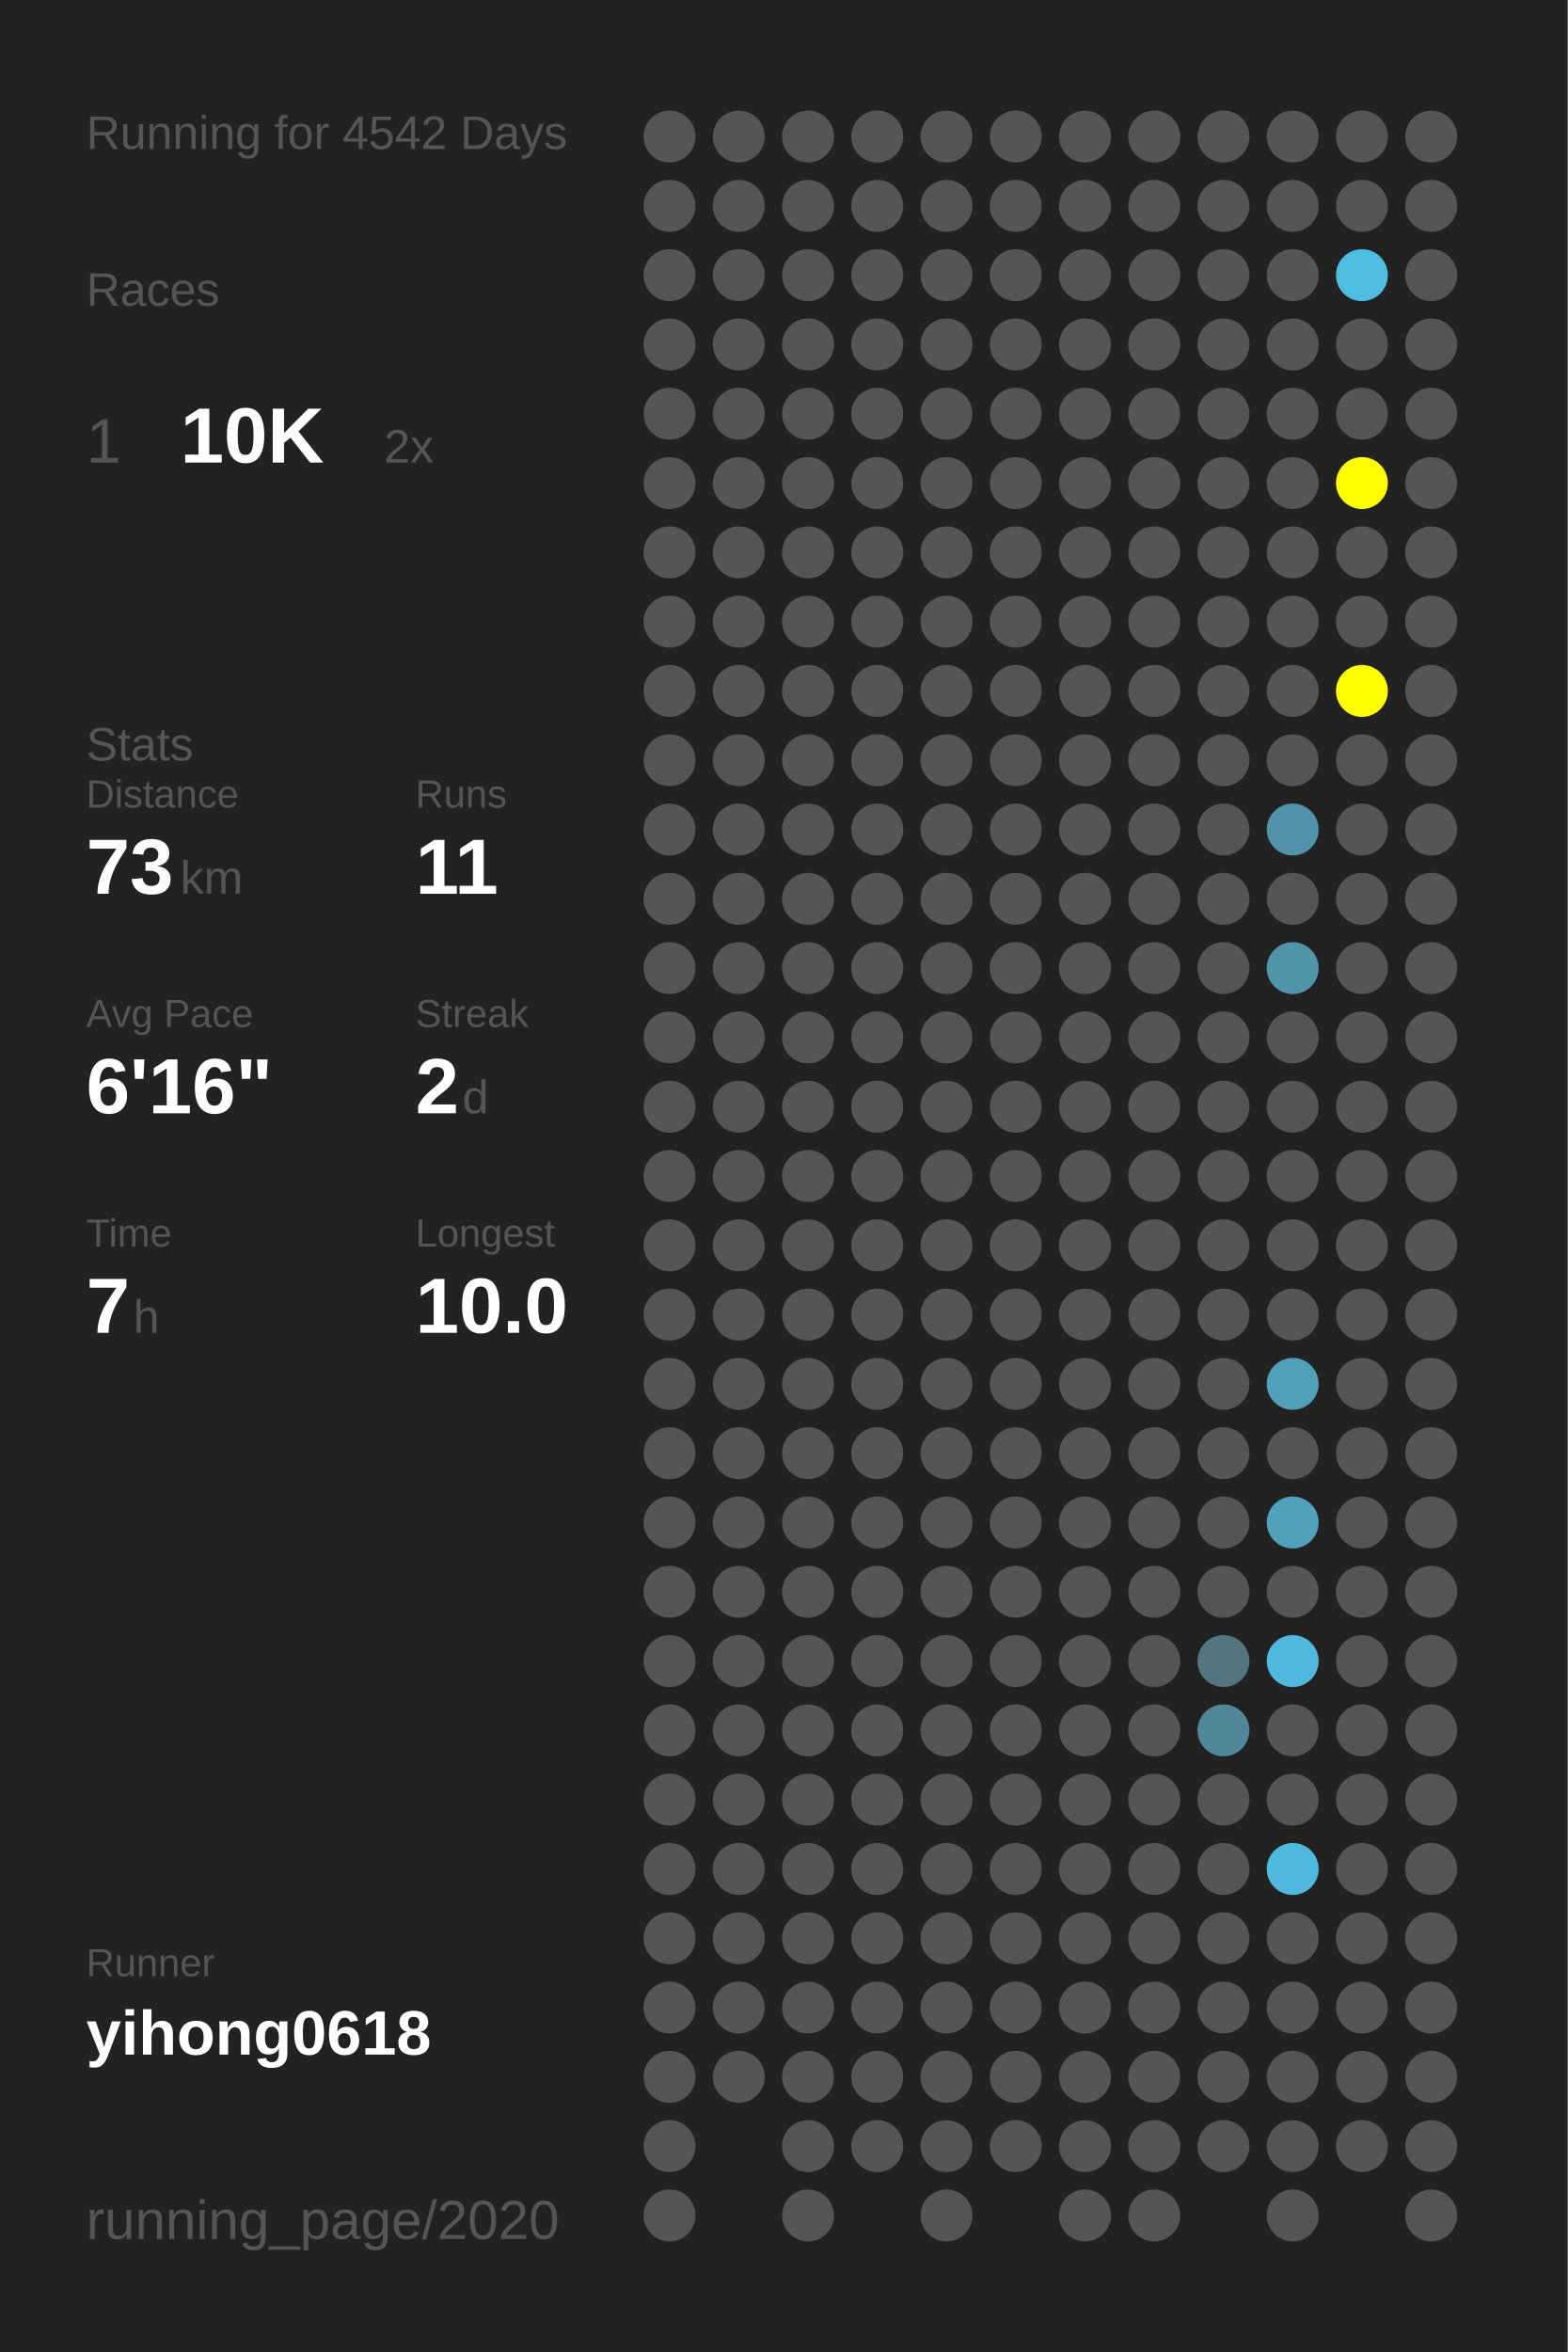
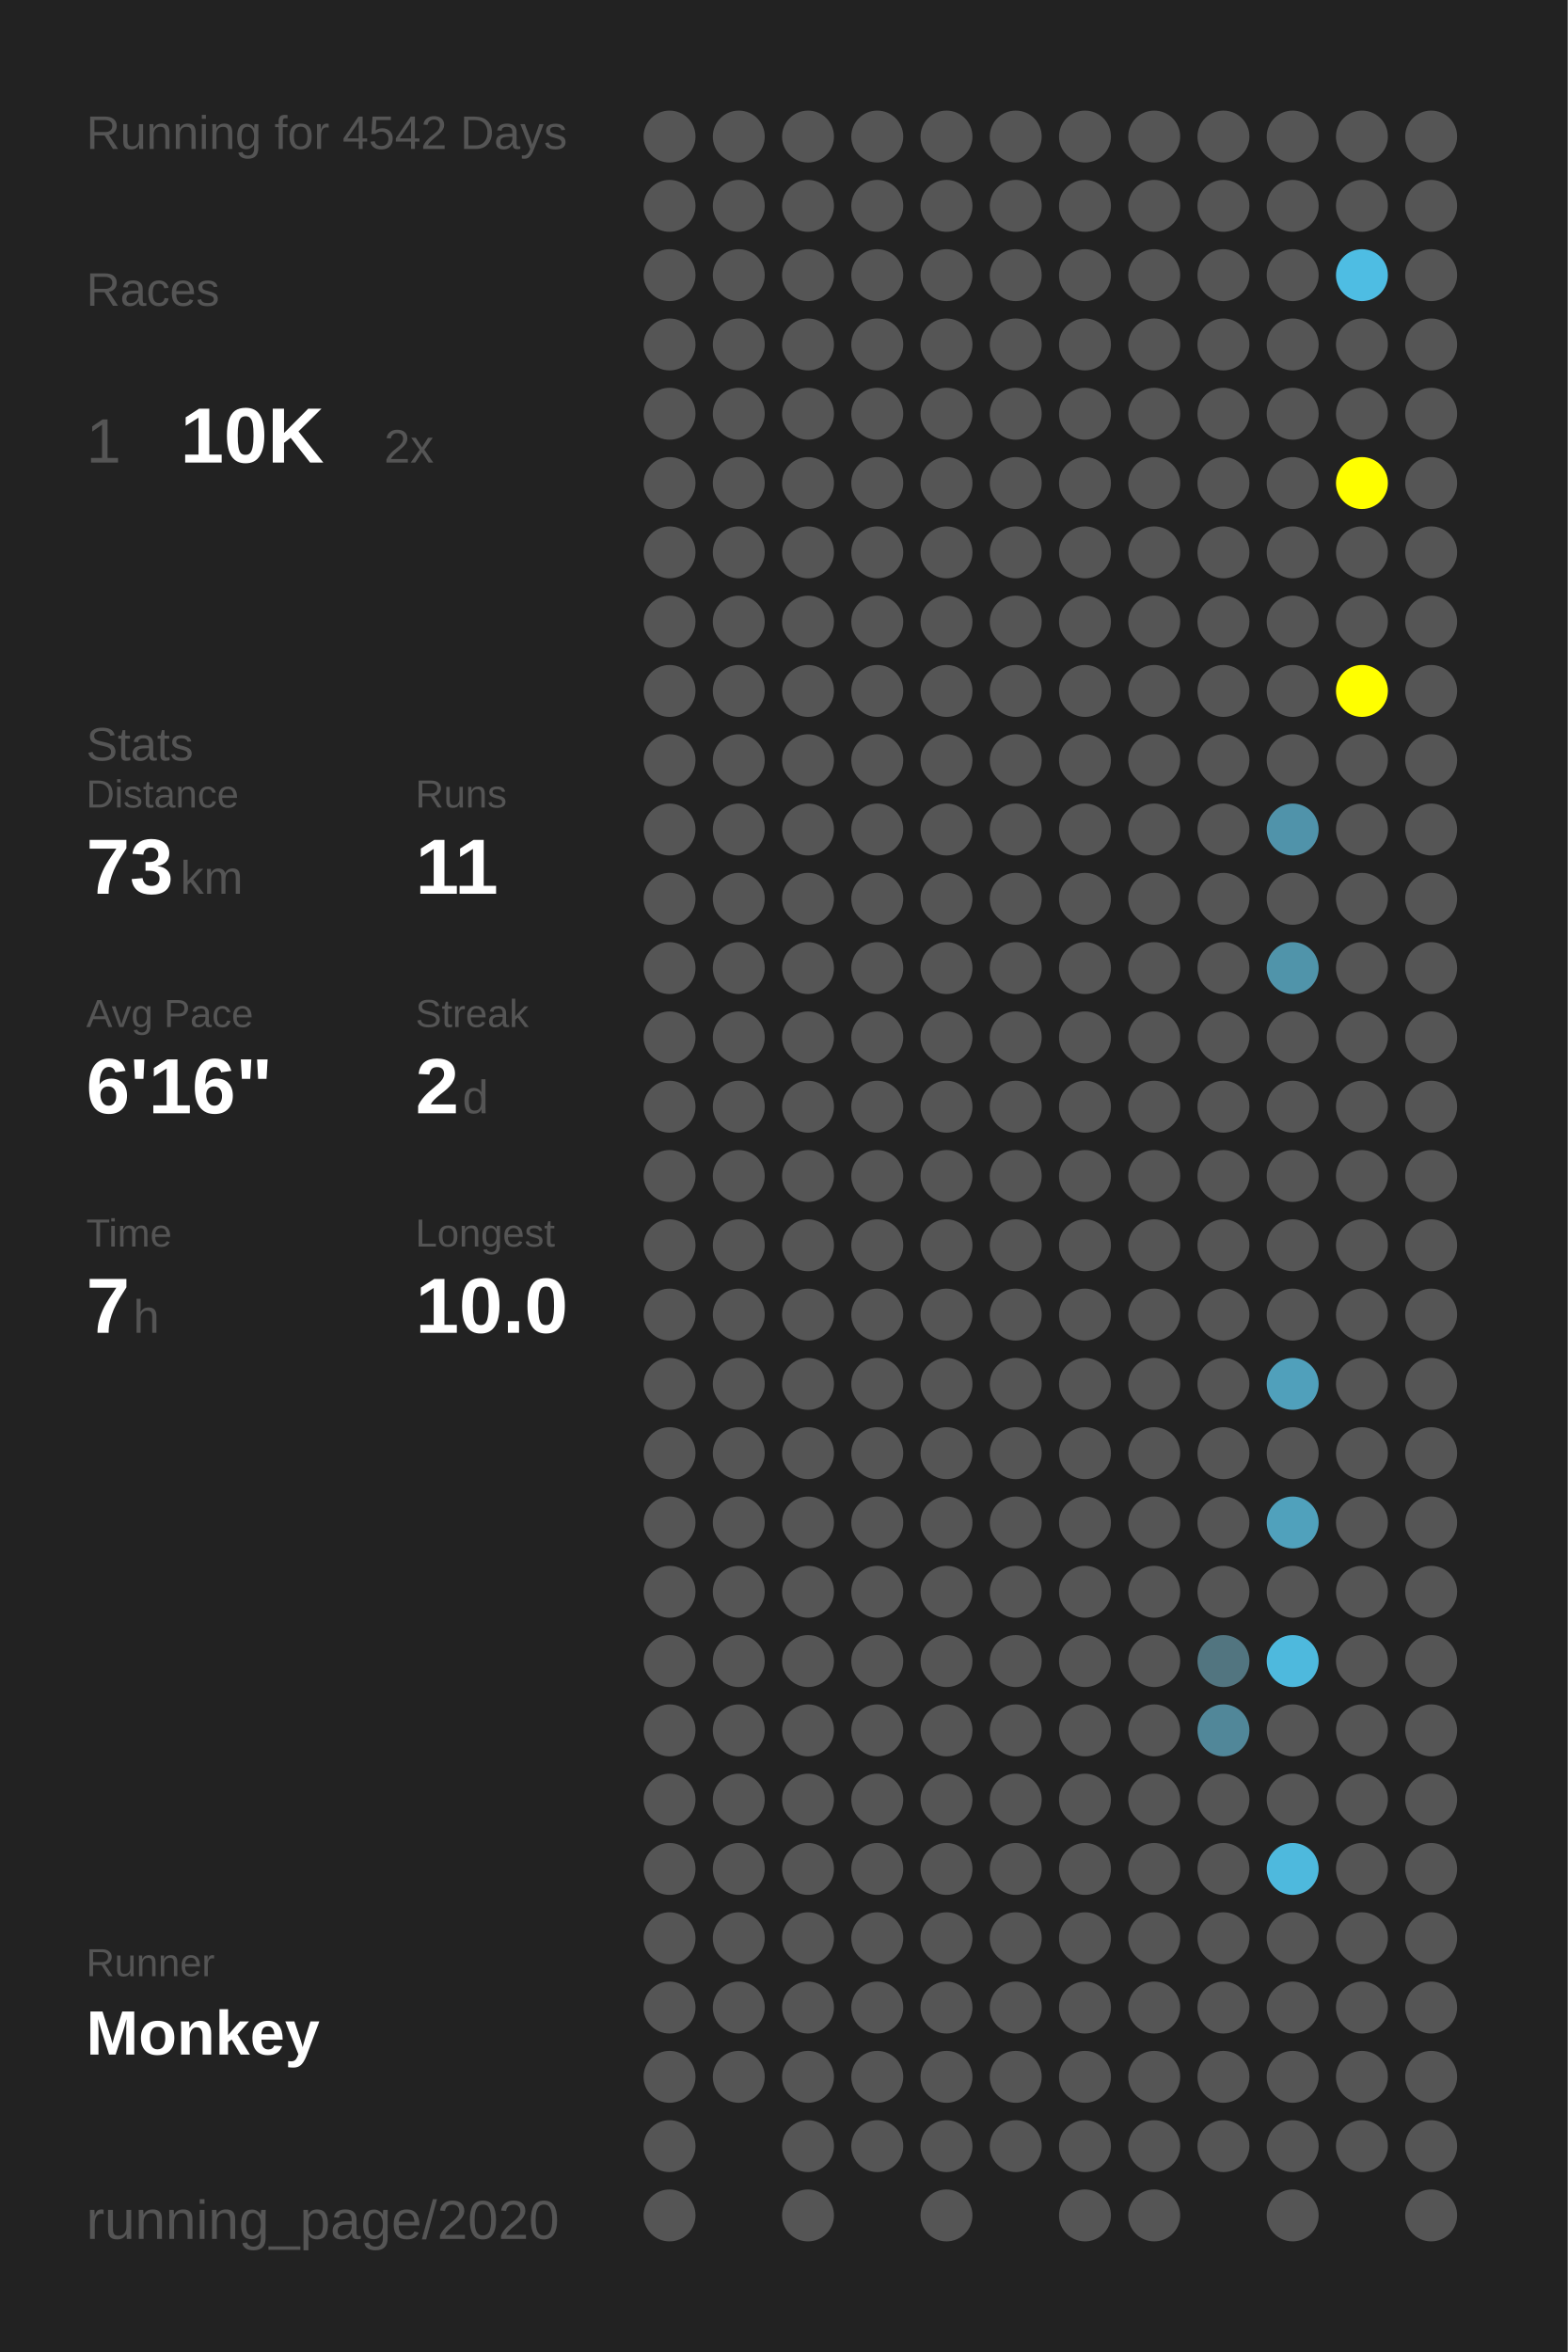
<svg xmlns="http://www.w3.org/2000/svg" baseProfile="full" height="300mm" version="1.1" viewBox="0,0,200,300" width="200mm">
  <defs />
  <rect fill="#222222" height="300" width="200" x="0" y="0" />
  <text fill="#555555" style="font-size:6px; font-family:Arial;" x="11" y="19">Running for 4542 Days</text>
  <text fill="#555555" style="font-size:6px; font-family:Arial;" x="11" y="39">Races</text>
  <text fill="#555555" style="font-size:8px; font-family:Arial;" x="11" y="59">1</text>
  <text fill="#FFFFFF" style="font-size:10px; font-family:Arial; font-weight:bold;" x="23" y="59">10K</text>
  <text fill="#555555" style="font-size:6px; font-family:Arial;" x="49" y="59">2x</text>
  <text fill="#555555" style="font-size:6px; font-family:Arial;" x="11" y="97">Stats</text>
  <text fill="#555555" style="font-size:5px; font-family:Arial;" x="11" y="103">Distance</text>
  <text fill="#FFFFFF" style="font-size:10px; font-family:Arial; font-weight:bold;" x="11" y="114">73</text>
  <text fill="#555555" style="font-size:6px; font-family:Arial;" x="23" y="114">km</text>
  <text fill="#555555" style="font-size:5px; font-family:Arial;" x="53" y="103">Runs</text>
  <text fill="#FFFFFF" style="font-size:10px; font-family:Arial; font-weight:bold;" x="53" y="114">11</text>
  <text fill="#555555" style="font-size:5px; font-family:Arial;" x="11" y="131">Avg Pace</text>
  <text fill="#FFFFFF" style="font-size:10px; font-family:Arial; font-weight:bold;" x="11" y="142">6'16"</text>
  <text fill="#555555" style="font-size:5px; font-family:Arial;" x="53" y="131">Streak</text>
  <text fill="#FFFFFF" style="font-size:10px; font-family:Arial; font-weight:bold;" x="53" y="142">2</text>
  <text fill="#555555" style="font-size:6px; font-family:Arial;" x="59" y="142">d</text>
  <text fill="#555555" style="font-size:5px; font-family:Arial;" x="11" y="159">Time</text>
  <text fill="#FFFFFF" style="font-size:10px; font-family:Arial; font-weight:bold;" x="11" y="170">7</text>
  <text fill="#555555" style="font-size:6px; font-family:Arial;" x="17" y="170">h</text>
  <text fill="#555555" style="font-size:5px; font-family:Arial;" x="53" y="159">Longest</text>
  <text fill="#FFFFFF" style="font-size:10px; font-family:Arial; font-weight:bold;" x="53" y="170">10.0</text>
  <text fill="#555555" style="font-size:5px; font-family:Arial;" x="11" y="252.065">Runner</text>
-   <text fill="#FFFFFF" style="font-size:8px; font-family:Arial; font-weight:bold;" x="11" y="262.065">yihong0618</text>
+   <text fill="#FFFFFF" style="font-size:8px; font-family:Arial; font-weight:bold;" x="11" y="262.065">Monkey</text>
  <text fill="#555555" style="font-size:7px; font-family:Arial;" x="11" y="285.581">running_page/2020</text>
  <circle cx="85.417" cy="17.419" fill="#555555" r="3.312" />
  <circle cx="85.417" cy="26.258" fill="#555555" r="3.312" />
  <circle cx="85.417" cy="35.097" fill="#555555" r="3.312" />
  <circle cx="85.417" cy="43.935" fill="#555555" r="3.312" />
  <circle cx="85.417" cy="52.774" fill="#555555" r="3.312" />
  <circle cx="85.417" cy="61.613" fill="#555555" r="3.312" />
  <circle cx="85.417" cy="70.452" fill="#555555" r="3.312" />
  <circle cx="85.417" cy="79.29" fill="#555555" r="3.312" />
  <circle cx="85.417" cy="88.129" fill="#555555" r="3.312" />
  <circle cx="85.417" cy="96.968" fill="#555555" r="3.312" />
  <circle cx="85.417" cy="105.806" fill="#555555" r="3.312" />
  <circle cx="85.417" cy="114.645" fill="#555555" r="3.312" />
  <circle cx="85.417" cy="123.484" fill="#555555" r="3.312" />
  <circle cx="85.417" cy="132.323" fill="#555555" r="3.312" />
  <circle cx="85.417" cy="141.161" fill="#555555" r="3.312" />
  <circle cx="85.417" cy="150" fill="#555555" r="3.312" />
  <circle cx="85.417" cy="158.839" fill="#555555" r="3.312" />
  <circle cx="85.417" cy="167.677" fill="#555555" r="3.312" />
  <circle cx="85.417" cy="176.516" fill="#555555" r="3.312" />
  <circle cx="85.417" cy="185.355" fill="#555555" r="3.312" />
  <circle cx="85.417" cy="194.194" fill="#555555" r="3.312" />
  <circle cx="85.417" cy="203.032" fill="#555555" r="3.312" />
  <circle cx="85.417" cy="211.871" fill="#555555" r="3.312" />
  <circle cx="85.417" cy="220.71" fill="#555555" r="3.312" />
  <circle cx="85.417" cy="229.548" fill="#555555" r="3.312" />
  <circle cx="85.417" cy="238.387" fill="#555555" r="3.312" />
  <circle cx="85.417" cy="247.226" fill="#555555" r="3.312" />
  <circle cx="85.417" cy="256.065" fill="#555555" r="3.312" />
  <circle cx="85.417" cy="264.903" fill="#555555" r="3.312" />
  <circle cx="85.417" cy="273.742" fill="#555555" r="3.312" />
  <circle cx="85.417" cy="282.581" fill="#555555" r="3.312" />
  <circle cx="94.25" cy="17.419" fill="#555555" r="3.312" />
  <circle cx="94.25" cy="26.258" fill="#555555" r="3.312" />
  <circle cx="94.25" cy="35.097" fill="#555555" r="3.312" />
  <circle cx="94.25" cy="43.935" fill="#555555" r="3.312" />
  <circle cx="94.25" cy="52.774" fill="#555555" r="3.312" />
  <circle cx="94.25" cy="61.613" fill="#555555" r="3.312" />
  <circle cx="94.25" cy="70.452" fill="#555555" r="3.312" />
  <circle cx="94.25" cy="79.29" fill="#555555" r="3.312" />
  <circle cx="94.25" cy="88.129" fill="#555555" r="3.312" />
  <circle cx="94.25" cy="96.968" fill="#555555" r="3.312" />
  <circle cx="94.25" cy="105.806" fill="#555555" r="3.312" />
  <circle cx="94.25" cy="114.645" fill="#555555" r="3.312" />
  <circle cx="94.25" cy="123.484" fill="#555555" r="3.312" />
  <circle cx="94.25" cy="132.323" fill="#555555" r="3.312" />
  <circle cx="94.25" cy="141.161" fill="#555555" r="3.312" />
  <circle cx="94.25" cy="150" fill="#555555" r="3.312" />
  <circle cx="94.25" cy="158.839" fill="#555555" r="3.312" />
  <circle cx="94.25" cy="167.677" fill="#555555" r="3.312" />
  <circle cx="94.25" cy="176.516" fill="#555555" r="3.312" />
  <circle cx="94.25" cy="185.355" fill="#555555" r="3.312" />
  <circle cx="94.25" cy="194.194" fill="#555555" r="3.312" />
  <circle cx="94.25" cy="203.032" fill="#555555" r="3.312" />
  <circle cx="94.25" cy="211.871" fill="#555555" r="3.312" />
  <circle cx="94.25" cy="220.71" fill="#555555" r="3.312" />
  <circle cx="94.25" cy="229.548" fill="#555555" r="3.312" />
  <circle cx="94.25" cy="238.387" fill="#555555" r="3.312" />
  <circle cx="94.25" cy="247.226" fill="#555555" r="3.312" />
  <circle cx="94.25" cy="256.065" fill="#555555" r="3.312" />
  <circle cx="94.25" cy="264.903" fill="#555555" r="3.312" />
  <circle cx="103.083" cy="17.419" fill="#555555" r="3.312" />
  <circle cx="103.083" cy="26.258" fill="#555555" r="3.312" />
  <circle cx="103.083" cy="35.097" fill="#555555" r="3.312" />
  <circle cx="103.083" cy="43.935" fill="#555555" r="3.312" />
  <circle cx="103.083" cy="52.774" fill="#555555" r="3.312" />
  <circle cx="103.083" cy="61.613" fill="#555555" r="3.312" />
  <circle cx="103.083" cy="70.452" fill="#555555" r="3.312" />
  <circle cx="103.083" cy="79.29" fill="#555555" r="3.312" />
  <circle cx="103.083" cy="88.129" fill="#555555" r="3.312" />
  <circle cx="103.083" cy="96.968" fill="#555555" r="3.312" />
  <circle cx="103.083" cy="105.806" fill="#555555" r="3.312" />
  <circle cx="103.083" cy="114.645" fill="#555555" r="3.312" />
  <circle cx="103.083" cy="123.484" fill="#555555" r="3.312" />
  <circle cx="103.083" cy="132.323" fill="#555555" r="3.312" />
  <circle cx="103.083" cy="141.161" fill="#555555" r="3.312" />
  <circle cx="103.083" cy="150" fill="#555555" r="3.312" />
  <circle cx="103.083" cy="158.839" fill="#555555" r="3.312" />
  <circle cx="103.083" cy="167.677" fill="#555555" r="3.312" />
  <circle cx="103.083" cy="176.516" fill="#555555" r="3.312" />
  <circle cx="103.083" cy="185.355" fill="#555555" r="3.312" />
  <circle cx="103.083" cy="194.194" fill="#555555" r="3.312" />
  <circle cx="103.083" cy="203.032" fill="#555555" r="3.312" />
  <circle cx="103.083" cy="211.871" fill="#555555" r="3.312" />
  <circle cx="103.083" cy="220.71" fill="#555555" r="3.312" />
  <circle cx="103.083" cy="229.548" fill="#555555" r="3.312" />
  <circle cx="103.083" cy="238.387" fill="#555555" r="3.312" />
  <circle cx="103.083" cy="247.226" fill="#555555" r="3.312" />
  <circle cx="103.083" cy="256.065" fill="#555555" r="3.312" />
  <circle cx="103.083" cy="264.903" fill="#555555" r="3.312" />
  <circle cx="103.083" cy="273.742" fill="#555555" r="3.312" />
  <circle cx="103.083" cy="282.581" fill="#555555" r="3.312" />
  <circle cx="111.917" cy="17.419" fill="#555555" r="3.312" />
  <circle cx="111.917" cy="26.258" fill="#555555" r="3.312" />
  <circle cx="111.917" cy="35.097" fill="#555555" r="3.312" />
  <circle cx="111.917" cy="43.935" fill="#555555" r="3.312" />
  <circle cx="111.917" cy="52.774" fill="#555555" r="3.312" />
  <circle cx="111.917" cy="61.613" fill="#555555" r="3.312" />
  <circle cx="111.917" cy="70.452" fill="#555555" r="3.312" />
  <circle cx="111.917" cy="79.29" fill="#555555" r="3.312" />
  <circle cx="111.917" cy="88.129" fill="#555555" r="3.312" />
  <circle cx="111.917" cy="96.968" fill="#555555" r="3.312" />
  <circle cx="111.917" cy="105.806" fill="#555555" r="3.312" />
  <circle cx="111.917" cy="114.645" fill="#555555" r="3.312" />
  <circle cx="111.917" cy="123.484" fill="#555555" r="3.312" />
  <circle cx="111.917" cy="132.323" fill="#555555" r="3.312" />
  <circle cx="111.917" cy="141.161" fill="#555555" r="3.312" />
  <circle cx="111.917" cy="150" fill="#555555" r="3.312" />
  <circle cx="111.917" cy="158.839" fill="#555555" r="3.312" />
  <circle cx="111.917" cy="167.677" fill="#555555" r="3.312" />
  <circle cx="111.917" cy="176.516" fill="#555555" r="3.312" />
  <circle cx="111.917" cy="185.355" fill="#555555" r="3.312" />
  <circle cx="111.917" cy="194.194" fill="#555555" r="3.312" />
  <circle cx="111.917" cy="203.032" fill="#555555" r="3.312" />
  <circle cx="111.917" cy="211.871" fill="#555555" r="3.312" />
  <circle cx="111.917" cy="220.71" fill="#555555" r="3.312" />
  <circle cx="111.917" cy="229.548" fill="#555555" r="3.312" />
  <circle cx="111.917" cy="238.387" fill="#555555" r="3.312" />
  <circle cx="111.917" cy="247.226" fill="#555555" r="3.312" />
  <circle cx="111.917" cy="256.065" fill="#555555" r="3.312" />
  <circle cx="111.917" cy="264.903" fill="#555555" r="3.312" />
  <circle cx="111.917" cy="273.742" fill="#555555" r="3.312" />
  <circle cx="120.75" cy="17.419" fill="#555555" r="3.312" />
  <circle cx="120.75" cy="26.258" fill="#555555" r="3.312" />
  <circle cx="120.75" cy="35.097" fill="#555555" r="3.312" />
  <circle cx="120.75" cy="43.935" fill="#555555" r="3.312" />
  <circle cx="120.75" cy="52.774" fill="#555555" r="3.312" />
  <circle cx="120.75" cy="61.613" fill="#555555" r="3.312" />
  <circle cx="120.75" cy="70.452" fill="#555555" r="3.312" />
  <circle cx="120.75" cy="79.29" fill="#555555" r="3.312" />
  <circle cx="120.75" cy="88.129" fill="#555555" r="3.312" />
  <circle cx="120.75" cy="96.968" fill="#555555" r="3.312" />
  <circle cx="120.75" cy="105.806" fill="#555555" r="3.312" />
  <circle cx="120.75" cy="114.645" fill="#555555" r="3.312" />
  <circle cx="120.75" cy="123.484" fill="#555555" r="3.312" />
  <circle cx="120.75" cy="132.323" fill="#555555" r="3.312" />
  <circle cx="120.75" cy="141.161" fill="#555555" r="3.312" />
  <circle cx="120.75" cy="150" fill="#555555" r="3.312" />
  <circle cx="120.75" cy="158.839" fill="#555555" r="3.312" />
  <circle cx="120.75" cy="167.677" fill="#555555" r="3.312" />
  <circle cx="120.75" cy="176.516" fill="#555555" r="3.312" />
  <circle cx="120.75" cy="185.355" fill="#555555" r="3.312" />
  <circle cx="120.75" cy="194.194" fill="#555555" r="3.312" />
  <circle cx="120.75" cy="203.032" fill="#555555" r="3.312" />
  <circle cx="120.75" cy="211.871" fill="#555555" r="3.312" />
  <circle cx="120.75" cy="220.71" fill="#555555" r="3.312" />
  <circle cx="120.75" cy="229.548" fill="#555555" r="3.312" />
  <circle cx="120.75" cy="238.387" fill="#555555" r="3.312" />
  <circle cx="120.75" cy="247.226" fill="#555555" r="3.312" />
  <circle cx="120.75" cy="256.065" fill="#555555" r="3.312" />
  <circle cx="120.75" cy="264.903" fill="#555555" r="3.312" />
  <circle cx="120.75" cy="273.742" fill="#555555" r="3.312" />
  <circle cx="120.75" cy="282.581" fill="#555555" r="3.312" />
  <circle cx="129.583" cy="17.419" fill="#555555" r="3.312" />
  <circle cx="129.583" cy="26.258" fill="#555555" r="3.312" />
  <circle cx="129.583" cy="35.097" fill="#555555" r="3.312" />
  <circle cx="129.583" cy="43.935" fill="#555555" r="3.312" />
  <circle cx="129.583" cy="52.774" fill="#555555" r="3.312" />
  <circle cx="129.583" cy="61.613" fill="#555555" r="3.312" />
  <circle cx="129.583" cy="70.452" fill="#555555" r="3.312" />
  <circle cx="129.583" cy="79.29" fill="#555555" r="3.312" />
  <circle cx="129.583" cy="88.129" fill="#555555" r="3.312" />
  <circle cx="129.583" cy="96.968" fill="#555555" r="3.312" />
  <circle cx="129.583" cy="105.806" fill="#555555" r="3.312" />
  <circle cx="129.583" cy="114.645" fill="#555555" r="3.312" />
  <circle cx="129.583" cy="123.484" fill="#555555" r="3.312" />
  <circle cx="129.583" cy="132.323" fill="#555555" r="3.312" />
  <circle cx="129.583" cy="141.161" fill="#555555" r="3.312" />
  <circle cx="129.583" cy="150" fill="#555555" r="3.312" />
  <circle cx="129.583" cy="158.839" fill="#555555" r="3.312" />
  <circle cx="129.583" cy="167.677" fill="#555555" r="3.312" />
  <circle cx="129.583" cy="176.516" fill="#555555" r="3.312" />
  <circle cx="129.583" cy="185.355" fill="#555555" r="3.312" />
  <circle cx="129.583" cy="194.194" fill="#555555" r="3.312" />
  <circle cx="129.583" cy="203.032" fill="#555555" r="3.312" />
  <circle cx="129.583" cy="211.871" fill="#555555" r="3.312" />
  <circle cx="129.583" cy="220.71" fill="#555555" r="3.312" />
  <circle cx="129.583" cy="229.548" fill="#555555" r="3.312" />
  <circle cx="129.583" cy="238.387" fill="#555555" r="3.312" />
  <circle cx="129.583" cy="247.226" fill="#555555" r="3.312" />
  <circle cx="129.583" cy="256.065" fill="#555555" r="3.312" />
  <circle cx="129.583" cy="264.903" fill="#555555" r="3.312" />
  <circle cx="129.583" cy="273.742" fill="#555555" r="3.312" />
  <circle cx="138.417" cy="17.419" fill="#555555" r="3.312" />
  <circle cx="138.417" cy="26.258" fill="#555555" r="3.312" />
  <circle cx="138.417" cy="35.097" fill="#555555" r="3.312" />
  <circle cx="138.417" cy="43.935" fill="#555555" r="3.312" />
  <circle cx="138.417" cy="52.774" fill="#555555" r="3.312" />
  <circle cx="138.417" cy="61.613" fill="#555555" r="3.312" />
  <circle cx="138.417" cy="70.452" fill="#555555" r="3.312" />
  <circle cx="138.417" cy="79.29" fill="#555555" r="3.312" />
  <circle cx="138.417" cy="88.129" fill="#555555" r="3.312" />
  <circle cx="138.417" cy="96.968" fill="#555555" r="3.312" />
  <circle cx="138.417" cy="105.806" fill="#555555" r="3.312" />
  <circle cx="138.417" cy="114.645" fill="#555555" r="3.312" />
  <circle cx="138.417" cy="123.484" fill="#555555" r="3.312" />
  <circle cx="138.417" cy="132.323" fill="#555555" r="3.312" />
  <circle cx="138.417" cy="141.161" fill="#555555" r="3.312" />
  <circle cx="138.417" cy="150" fill="#555555" r="3.312" />
  <circle cx="138.417" cy="158.839" fill="#555555" r="3.312" />
  <circle cx="138.417" cy="167.677" fill="#555555" r="3.312" />
  <circle cx="138.417" cy="176.516" fill="#555555" r="3.312" />
  <circle cx="138.417" cy="185.355" fill="#555555" r="3.312" />
  <circle cx="138.417" cy="194.194" fill="#555555" r="3.312" />
  <circle cx="138.417" cy="203.032" fill="#555555" r="3.312" />
  <circle cx="138.417" cy="211.871" fill="#555555" r="3.312" />
  <circle cx="138.417" cy="220.71" fill="#555555" r="3.312" />
  <circle cx="138.417" cy="229.548" fill="#555555" r="3.312" />
  <circle cx="138.417" cy="238.387" fill="#555555" r="3.312" />
  <circle cx="138.417" cy="247.226" fill="#555555" r="3.312" />
  <circle cx="138.417" cy="256.065" fill="#555555" r="3.312" />
  <circle cx="138.417" cy="264.903" fill="#555555" r="3.312" />
  <circle cx="138.417" cy="273.742" fill="#555555" r="3.312" />
  <circle cx="138.417" cy="282.581" fill="#555555" r="3.312" />
  <circle cx="147.25" cy="17.419" fill="#555555" r="3.312" />
  <circle cx="147.25" cy="26.258" fill="#555555" r="3.312" />
  <circle cx="147.25" cy="35.097" fill="#555555" r="3.312" />
  <circle cx="147.25" cy="43.935" fill="#555555" r="3.312" />
  <circle cx="147.25" cy="52.774" fill="#555555" r="3.312" />
  <circle cx="147.25" cy="61.613" fill="#555555" r="3.312" />
  <circle cx="147.25" cy="70.452" fill="#555555" r="3.312" />
  <circle cx="147.25" cy="79.29" fill="#555555" r="3.312" />
  <circle cx="147.25" cy="88.129" fill="#555555" r="3.312" />
  <circle cx="147.25" cy="96.968" fill="#555555" r="3.312" />
  <circle cx="147.25" cy="105.806" fill="#555555" r="3.312" />
  <circle cx="147.25" cy="114.645" fill="#555555" r="3.312" />
  <circle cx="147.25" cy="123.484" fill="#555555" r="3.312" />
  <circle cx="147.25" cy="132.323" fill="#555555" r="3.312" />
  <circle cx="147.25" cy="141.161" fill="#555555" r="3.312" />
  <circle cx="147.25" cy="150" fill="#555555" r="3.312" />
  <circle cx="147.25" cy="158.839" fill="#555555" r="3.312" />
  <circle cx="147.25" cy="167.677" fill="#555555" r="3.312" />
  <circle cx="147.25" cy="176.516" fill="#555555" r="3.312" />
  <circle cx="147.25" cy="185.355" fill="#555555" r="3.312" />
  <circle cx="147.25" cy="194.194" fill="#555555" r="3.312" />
  <circle cx="147.25" cy="203.032" fill="#555555" r="3.312" />
  <circle cx="147.25" cy="211.871" fill="#555555" r="3.312" />
  <circle cx="147.25" cy="220.71" fill="#555555" r="3.312" />
  <circle cx="147.25" cy="229.548" fill="#555555" r="3.312" />
  <circle cx="147.25" cy="238.387" fill="#555555" r="3.312" />
  <circle cx="147.25" cy="247.226" fill="#555555" r="3.312" />
  <circle cx="147.25" cy="256.065" fill="#555555" r="3.312" />
  <circle cx="147.25" cy="264.903" fill="#555555" r="3.312" />
  <circle cx="147.25" cy="273.742" fill="#555555" r="3.312" />
  <circle cx="147.25" cy="282.581" fill="#555555" r="3.312" />
  <circle cx="156.083" cy="17.419" fill="#555555" r="3.312" />
  <circle cx="156.083" cy="26.258" fill="#555555" r="3.312" />
  <circle cx="156.083" cy="35.097" fill="#555555" r="3.312" />
  <circle cx="156.083" cy="43.935" fill="#555555" r="3.312" />
  <circle cx="156.083" cy="52.774" fill="#555555" r="3.312" />
  <circle cx="156.083" cy="61.613" fill="#555555" r="3.312" />
  <circle cx="156.083" cy="70.452" fill="#555555" r="3.312" />
  <circle cx="156.083" cy="79.29" fill="#555555" r="3.312" />
  <circle cx="156.083" cy="88.129" fill="#555555" r="3.312" />
  <circle cx="156.083" cy="96.968" fill="#555555" r="3.312" />
  <circle cx="156.083" cy="105.806" fill="#555555" r="3.312" />
  <circle cx="156.083" cy="114.645" fill="#555555" r="3.312" />
  <circle cx="156.083" cy="123.484" fill="#555555" r="3.312" />
  <circle cx="156.083" cy="132.323" fill="#555555" r="3.312" />
  <circle cx="156.083" cy="141.161" fill="#555555" r="3.312" />
  <circle cx="156.083" cy="150" fill="#555555" r="3.312" />
  <circle cx="156.083" cy="158.839" fill="#555555" r="3.312" />
  <circle cx="156.083" cy="167.677" fill="#555555" r="3.312" />
  <circle cx="156.083" cy="176.516" fill="#555555" r="3.312" />
  <circle cx="156.083" cy="185.355" fill="#555555" r="3.312" />
  <circle cx="156.083" cy="194.194" fill="#555555" r="3.312" />
  <circle cx="156.083" cy="203.032" fill="#555555" r="3.312" />
  <circle cx="156.083" cy="211.871" fill="#527580" r="3.312" />
  <circle cx="156.083" cy="220.71" fill="#518799" r="3.312" />
  <circle cx="156.083" cy="229.548" fill="#555555" r="3.312" />
  <circle cx="156.083" cy="238.387" fill="#555555" r="3.312" />
  <circle cx="156.083" cy="247.226" fill="#555555" r="3.312" />
  <circle cx="156.083" cy="256.065" fill="#555555" r="3.312" />
  <circle cx="156.083" cy="264.903" fill="#555555" r="3.312" />
  <circle cx="156.083" cy="273.742" fill="#555555" r="3.312" />
  <circle cx="164.917" cy="17.419" fill="#555555" r="3.312" />
  <circle cx="164.917" cy="26.258" fill="#555555" r="3.312" />
  <circle cx="164.917" cy="35.097" fill="#555555" r="3.312" />
  <circle cx="164.917" cy="43.935" fill="#555555" r="3.312" />
  <circle cx="164.917" cy="52.774" fill="#555555" r="3.312" />
  <circle cx="164.917" cy="61.613" fill="#555555" r="3.312" />
  <circle cx="164.917" cy="70.452" fill="#555555" r="3.312" />
  <circle cx="164.917" cy="79.29" fill="#555555" r="3.312" />
  <circle cx="164.917" cy="88.129" fill="#555555" r="3.312" />
  <circle cx="164.917" cy="96.968" fill="#555555" r="3.312" />
  <circle cx="164.917" cy="105.806" fill="#5093aa" r="3.312" />
  <circle cx="164.917" cy="114.645" fill="#555555" r="3.312" />
  <circle cx="164.917" cy="123.484" fill="#5094aa" r="3.312" />
  <circle cx="164.917" cy="132.323" fill="#555555" r="3.312" />
  <circle cx="164.917" cy="141.161" fill="#555555" r="3.312" />
  <circle cx="164.917" cy="150" fill="#555555" r="3.312" />
  <circle cx="164.917" cy="158.839" fill="#555555" r="3.312" />
  <circle cx="164.917" cy="167.677" fill="#555555" r="3.312" />
  <circle cx="164.917" cy="176.516" fill="#50a0bb" r="3.312" />
  <circle cx="164.917" cy="185.355" fill="#555555" r="3.312" />
  <circle cx="164.917" cy="194.194" fill="#50a1bc" r="3.312" />
  <circle cx="164.917" cy="203.032" fill="#555555" r="3.312" />
  <circle cx="164.917" cy="211.871" fill="#4eb9dd" r="3.312" />
  <circle cx="164.917" cy="220.71" fill="#555555" r="3.312" />
  <circle cx="164.917" cy="229.548" fill="#555555" r="3.312" />
  <circle cx="164.917" cy="238.387" fill="#4eb9dd" r="3.312" />
  <circle cx="164.917" cy="247.226" fill="#555555" r="3.312" />
  <circle cx="164.917" cy="256.065" fill="#555555" r="3.312" />
  <circle cx="164.917" cy="264.903" fill="#555555" r="3.312" />
  <circle cx="164.917" cy="273.742" fill="#555555" r="3.312" />
  <circle cx="164.917" cy="282.581" fill="#555555" r="3.312" />
  <circle cx="173.75" cy="17.419" fill="#555555" r="3.312" />
  <circle cx="173.75" cy="26.258" fill="#555555" r="3.312" />
  <circle cx="173.75" cy="35.097" fill="#4ebde3" r="3.312" />
  <circle cx="173.75" cy="43.935" fill="#555555" r="3.312" />
  <circle cx="173.75" cy="52.774" fill="#555555" r="3.312" />
  <circle cx="173.75" cy="61.613" fill="#FFFF00" r="3.312" />
  <circle cx="173.75" cy="70.452" fill="#555555" r="3.312" />
  <circle cx="173.75" cy="79.29" fill="#555555" r="3.312" />
  <circle cx="173.75" cy="88.129" fill="#FFFF00" r="3.312" />
  <circle cx="173.75" cy="96.968" fill="#555555" r="3.312" />
  <circle cx="173.75" cy="105.806" fill="#555555" r="3.312" />
  <circle cx="173.75" cy="114.645" fill="#555555" r="3.312" />
  <circle cx="173.75" cy="123.484" fill="#555555" r="3.312" />
  <circle cx="173.75" cy="132.323" fill="#555555" r="3.312" />
  <circle cx="173.75" cy="141.161" fill="#555555" r="3.312" />
  <circle cx="173.75" cy="150" fill="#555555" r="3.312" />
  <circle cx="173.75" cy="158.839" fill="#555555" r="3.312" />
  <circle cx="173.75" cy="167.677" fill="#555555" r="3.312" />
  <circle cx="173.75" cy="176.516" fill="#555555" r="3.312" />
  <circle cx="173.75" cy="185.355" fill="#555555" r="3.312" />
  <circle cx="173.75" cy="194.194" fill="#555555" r="3.312" />
  <circle cx="173.75" cy="203.032" fill="#555555" r="3.312" />
  <circle cx="173.75" cy="211.871" fill="#555555" r="3.312" />
  <circle cx="173.75" cy="220.71" fill="#555555" r="3.312" />
  <circle cx="173.75" cy="229.548" fill="#555555" r="3.312" />
  <circle cx="173.75" cy="238.387" fill="#555555" r="3.312" />
  <circle cx="173.75" cy="247.226" fill="#555555" r="3.312" />
  <circle cx="173.75" cy="256.065" fill="#555555" r="3.312" />
  <circle cx="173.75" cy="264.903" fill="#555555" r="3.312" />
  <circle cx="173.75" cy="273.742" fill="#555555" r="3.312" />
  <circle cx="182.583" cy="17.419" fill="#555555" r="3.312" />
  <circle cx="182.583" cy="26.258" fill="#555555" r="3.312" />
  <circle cx="182.583" cy="35.097" fill="#555555" r="3.312" />
  <circle cx="182.583" cy="43.935" fill="#555555" r="3.312" />
  <circle cx="182.583" cy="52.774" fill="#555555" r="3.312" />
  <circle cx="182.583" cy="61.613" fill="#555555" r="3.312" />
  <circle cx="182.583" cy="70.452" fill="#555555" r="3.312" />
  <circle cx="182.583" cy="79.29" fill="#555555" r="3.312" />
  <circle cx="182.583" cy="88.129" fill="#555555" r="3.312" />
  <circle cx="182.583" cy="96.968" fill="#555555" r="3.312" />
  <circle cx="182.583" cy="105.806" fill="#555555" r="3.312" />
  <circle cx="182.583" cy="114.645" fill="#555555" r="3.312" />
  <circle cx="182.583" cy="123.484" fill="#555555" r="3.312" />
  <circle cx="182.583" cy="132.323" fill="#555555" r="3.312" />
  <circle cx="182.583" cy="141.161" fill="#555555" r="3.312" />
  <circle cx="182.583" cy="150" fill="#555555" r="3.312" />
  <circle cx="182.583" cy="158.839" fill="#555555" r="3.312" />
  <circle cx="182.583" cy="167.677" fill="#555555" r="3.312" />
  <circle cx="182.583" cy="176.516" fill="#555555" r="3.312" />
  <circle cx="182.583" cy="185.355" fill="#555555" r="3.312" />
  <circle cx="182.583" cy="194.194" fill="#555555" r="3.312" />
  <circle cx="182.583" cy="203.032" fill="#555555" r="3.312" />
  <circle cx="182.583" cy="211.871" fill="#555555" r="3.312" />
  <circle cx="182.583" cy="220.71" fill="#555555" r="3.312" />
  <circle cx="182.583" cy="229.548" fill="#555555" r="3.312" />
  <circle cx="182.583" cy="238.387" fill="#555555" r="3.312" />
  <circle cx="182.583" cy="247.226" fill="#555555" r="3.312" />
  <circle cx="182.583" cy="256.065" fill="#555555" r="3.312" />
  <circle cx="182.583" cy="264.903" fill="#555555" r="3.312" />
  <circle cx="182.583" cy="273.742" fill="#555555" r="3.312" />
  <circle cx="182.583" cy="282.581" fill="#555555" r="3.312" />
</svg>
